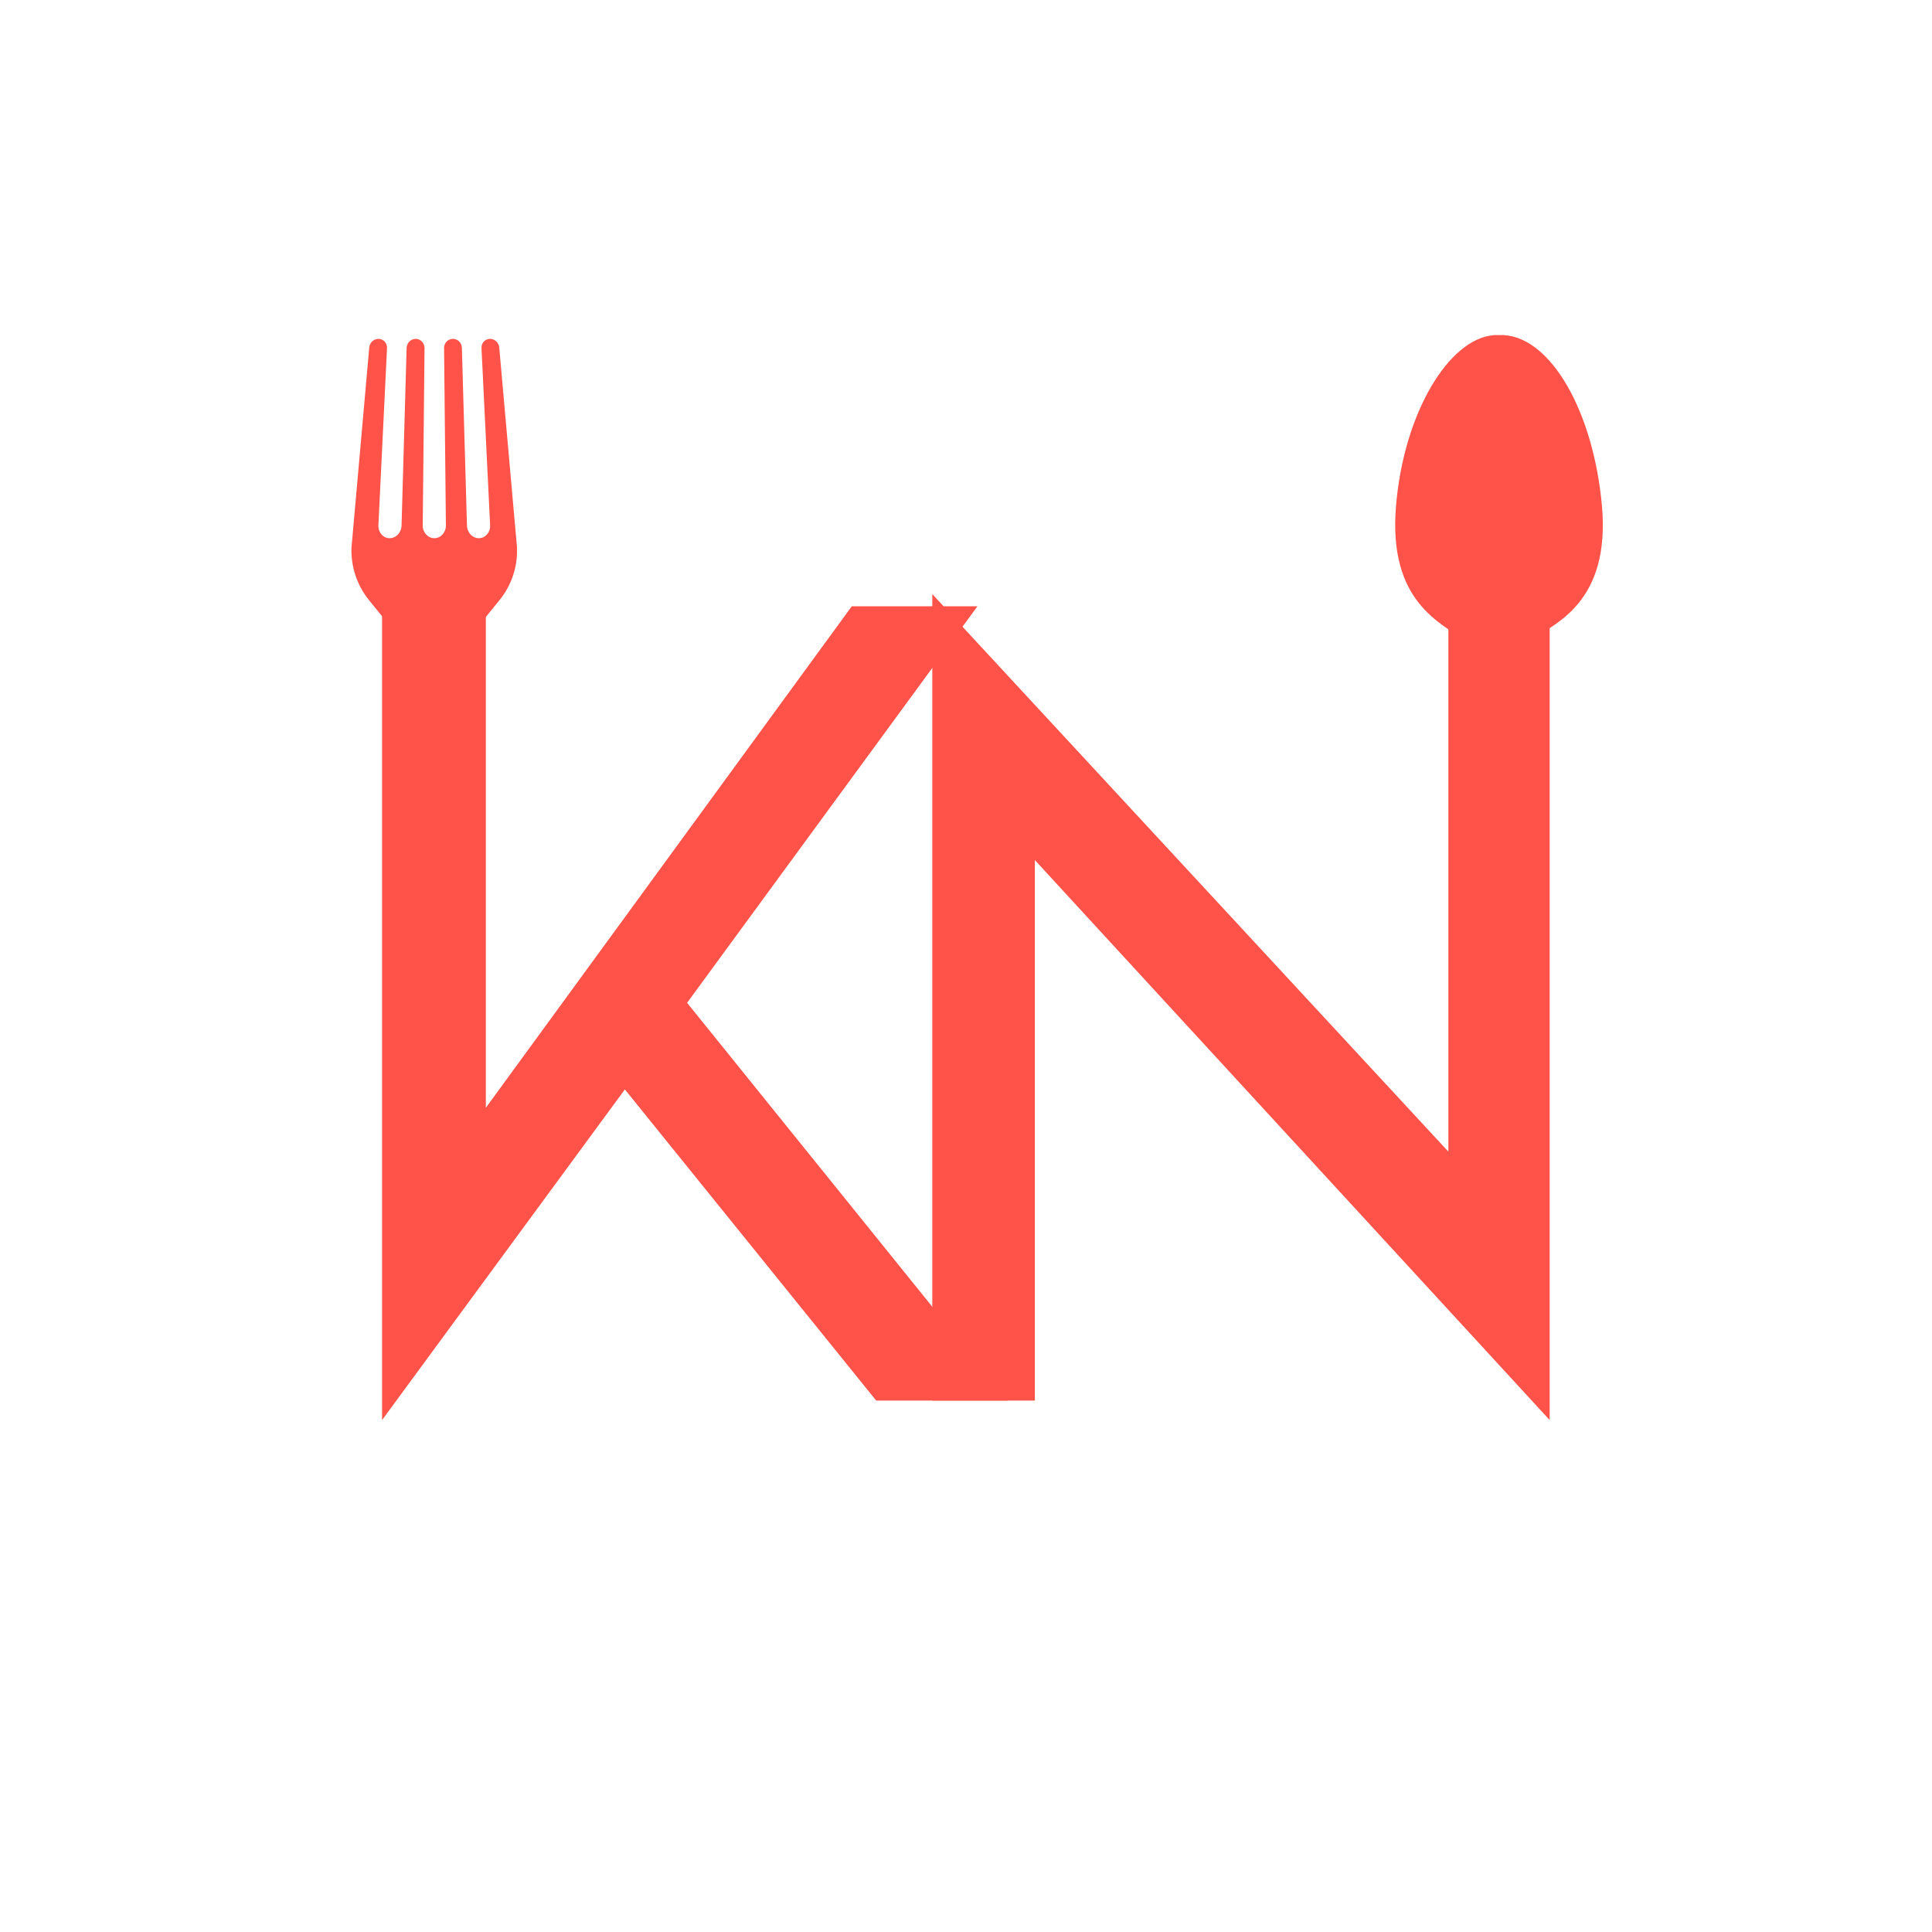
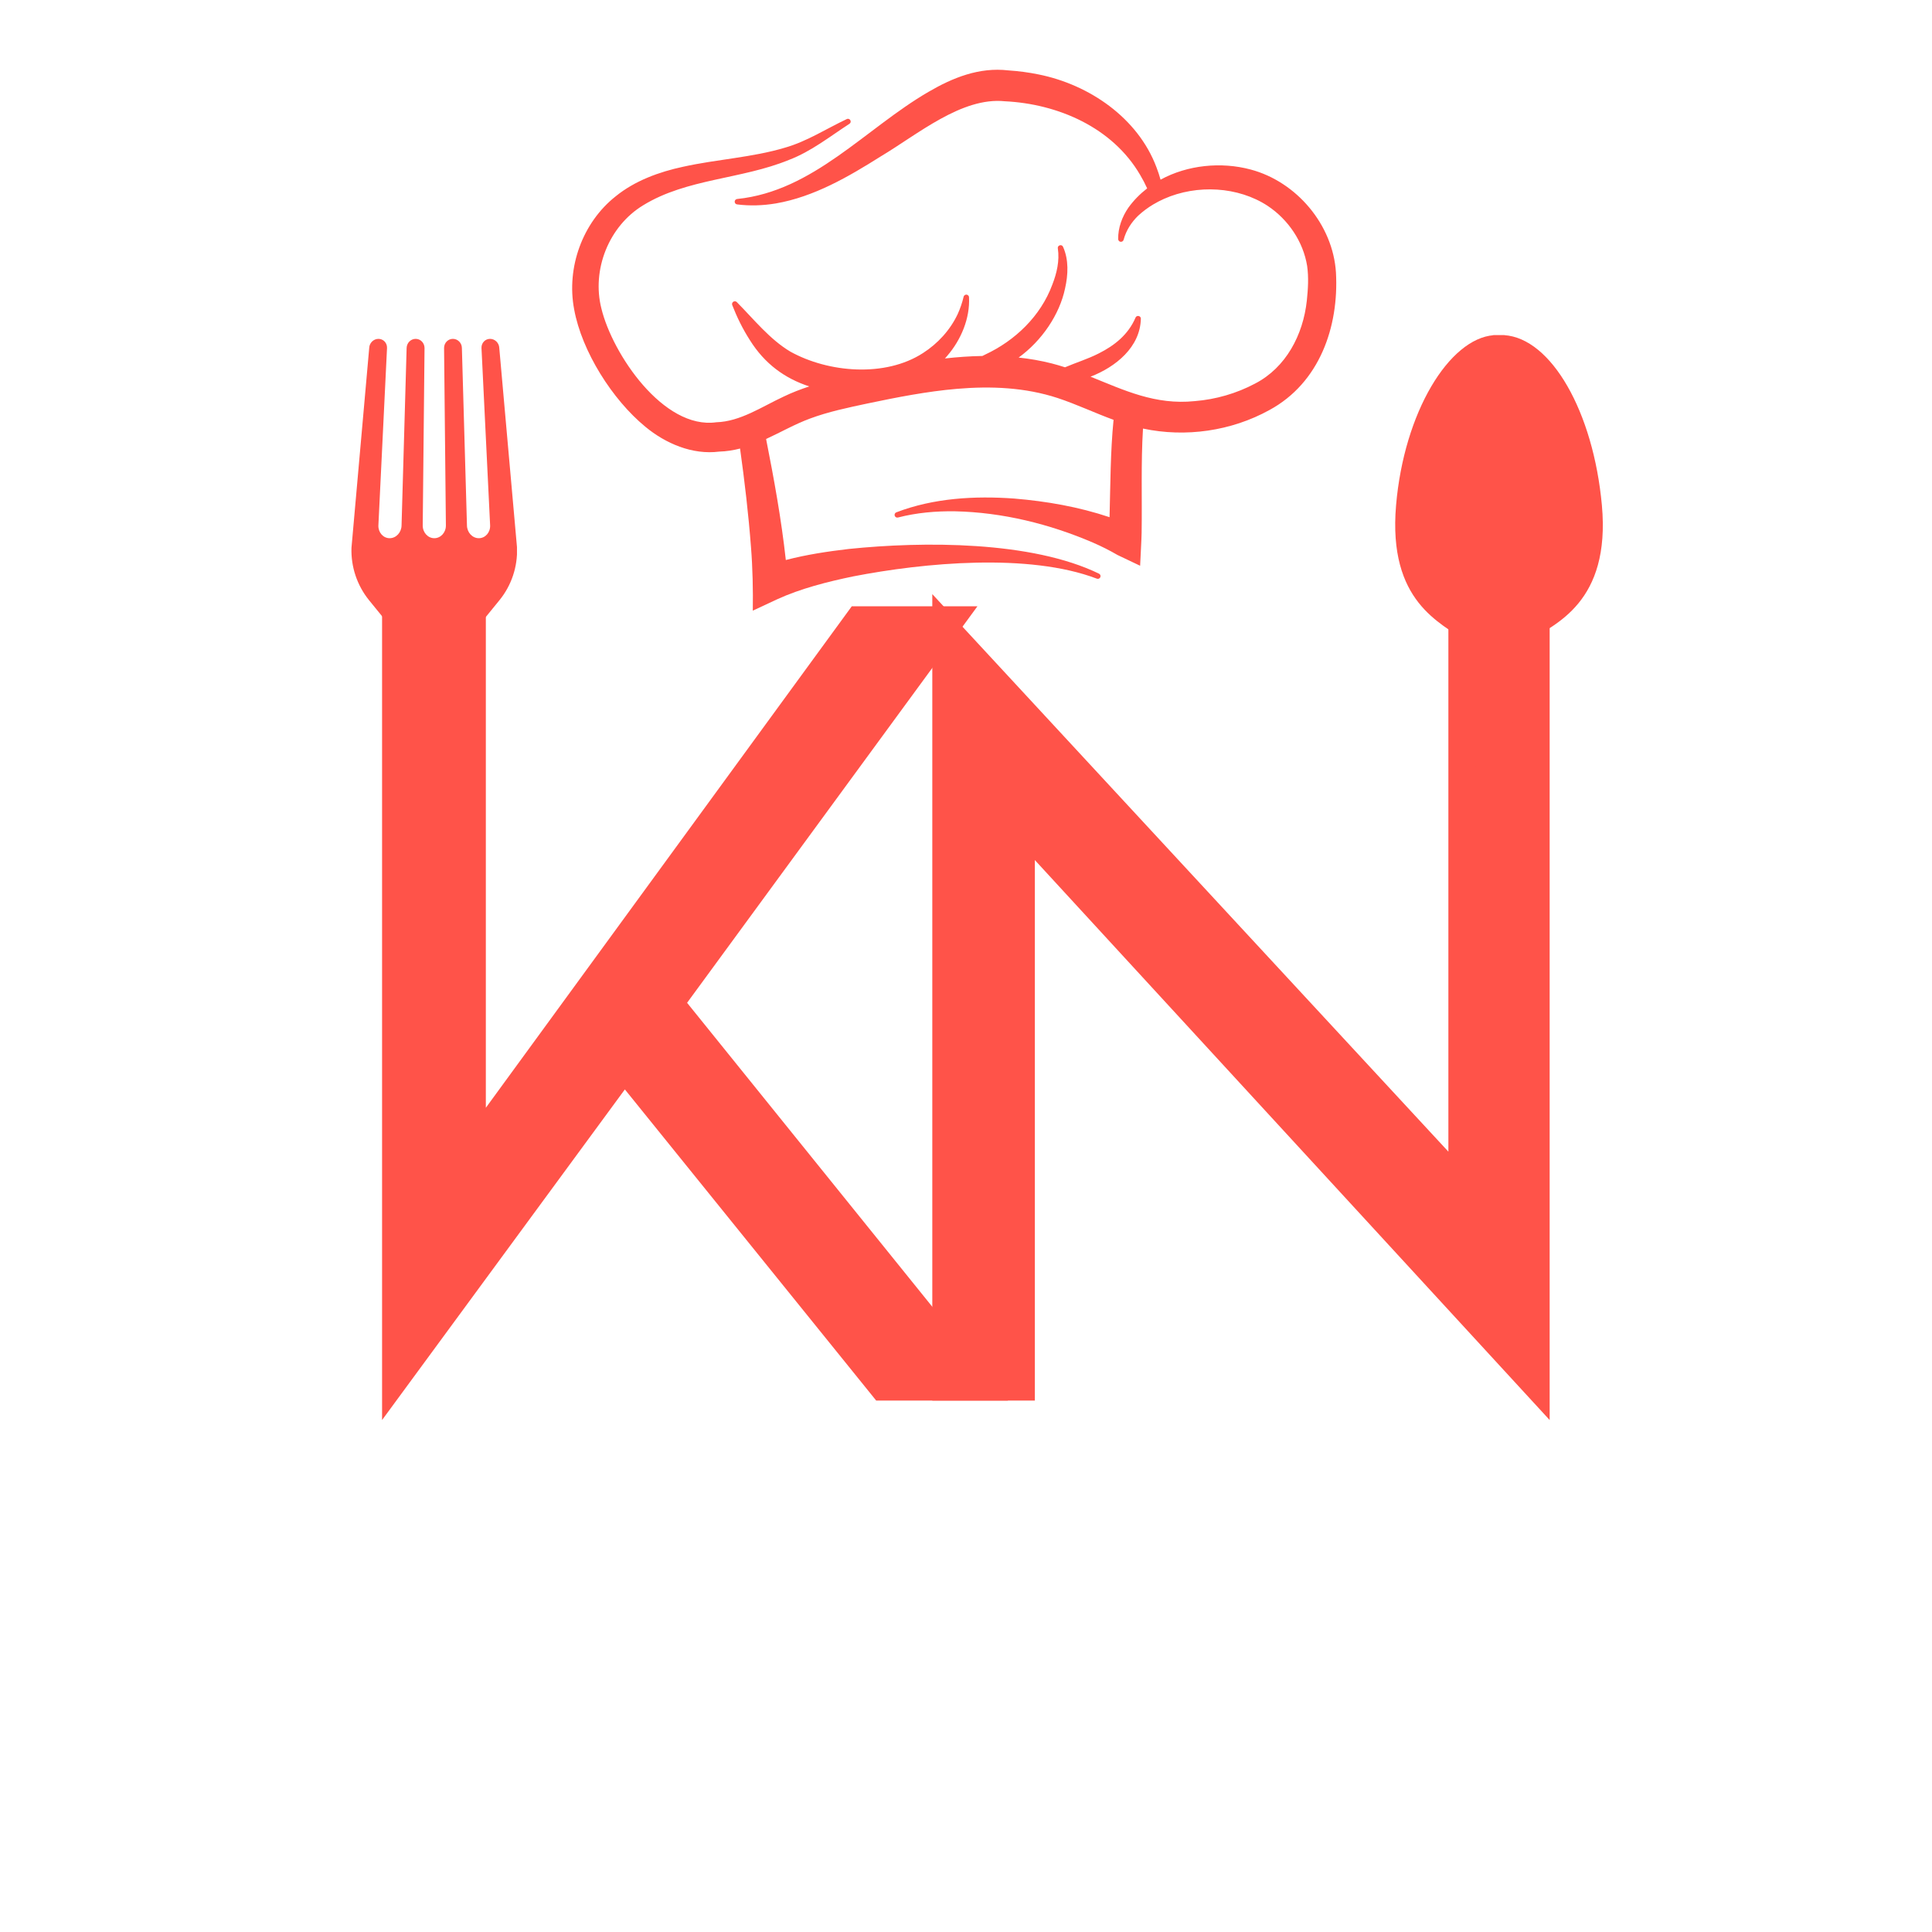
<svg xmlns="http://www.w3.org/2000/svg" width="500" zoomAndPan="magnify" viewBox="0 0 375 375" height="500" preserveAspectRatio="xMidYMid meet" version="1.0">
  <defs>
    <g />
-     <clipPath id="03bdc0954b">
+     <clipPath id="9abcf0e4b8">
      <path d="M 270 65.023 L 312 65.023 L 312 230.023 L 270 230.023 Z M 270 65.023 " clip-rule="nonzero" />
    </clipPath>
-     <clipPath id="b5beecc07f">
+     <clipPath id="e23be82ca7">
      <path d="M 68.094 65.773 L 100.344 65.773 L 100.344 221 L 68.094 221 Z M 68.094 65.773 " clip-rule="nonzero" />
+     </clipPath>
+     <clipPath id="6318d53ea7">
+       <path d="M 111 13 L 259.902 13 L 259.902 118.742 L 111 118.742 Z M 111 13 " clip-rule="nonzero" />
    </clipPath>
  </defs>
  <g fill="#ff5349" fill-opacity="1">
    <g transform="translate(54.03558, 271.8468)">
      <g>
        <path d="M 79.328 -77.203 L 141.609 0 L 116.031 0 L 67.25 -60.391 L 20.125 3.781 L 20.125 -154.172 L 40.266 -154.172 L 40.266 -56.828 L 111.297 -154.172 L 135.688 -154.172 Z M 79.328 -77.203 " />
      </g>
    </g>
  </g>
  <g fill="#ff5349" fill-opacity="1">
    <g transform="translate(160.5994, 271.8468)">
      <g>
        <path d="M 40.266 0 L 20.359 0 L 20.359 -156.531 L 120.531 -48.312 L 120.531 -154.172 L 140.188 -154.172 L 140.188 3.781 L 40.266 -104.906 Z M 40.266 0 " />
      </g>
    </g>
  </g>
-   <g clip-path="url(#03bdc0954b)">
+   <g clip-path="url(#9abcf0e4b8)">
    <path fill="#ff5349" d="M 296.617 124.41 C 301.863 121.184 312.641 116.887 310.926 98.07 C 309.266 79.914 301.094 65.633 291.953 65.051 C 292.07 65.047 292.184 65.035 292.301 65.039 C 292.203 65.039 292.113 65.035 292.016 65.035 C 291.844 65.027 291.672 65.035 291.504 65.039 C 291.32 65.035 291.137 65.027 290.957 65.035 C 290.797 65.027 290.641 65.035 290.484 65.039 C 290.316 65.035 290.152 65.027 289.984 65.035 C 289.84 65.027 289.695 65.039 289.551 65.039 C 289.676 65.039 289.801 65.051 289.93 65.059 C 281.293 65.727 272.527 79.973 270.977 98.07 C 269.363 116.887 279.723 120.852 284.414 124.41 C 287.879 127.043 287.551 132.566 287.551 132.566 C 287.551 132.566 287.312 137.117 286.566 146.816 C 285.852 156.105 281.754 204.707 281.754 213.527 C 281.754 221.816 280.809 229.539 288.578 230.121 C 288.488 230.129 288.402 230.145 288.312 230.145 L 288.156 230.148 C 288.457 230.156 288.766 230.156 289.09 230.145 C 289.438 230.156 289.797 230.16 290.176 230.145 L 290.215 230.145 C 290.41 230.148 290.605 230.156 290.812 230.152 C 290.664 230.148 290.523 230.137 290.379 230.129 C 299.641 229.535 297.793 214.766 297.793 214.766 C 297.793 214.766 294.801 156.57 294.09 146.871 C 293.32 136.379 293.227 132.566 293.227 132.566 C 293.227 132.566 292.836 126.742 296.617 124.41 " fill-opacity="1" fill-rule="nonzero" />
  </g>
-   <g clip-path="url(#b5beecc07f)">
+   <g clip-path="url(#e23be82ca7)">
    <path fill="#ff5349" d="M 89.793 130.285 C 89.793 127.789 90.402 125.332 91.547 123.129 L 96.934 116.512 C 99.277 113.645 100.484 110.016 100.355 106.312 L 96.91 67.543 C 96.875 66.559 96.066 65.773 95.121 65.773 C 94.172 65.773 93.422 66.559 93.457 67.543 L 95.133 101.992 C 95.18 103.352 94.195 104.465 92.941 104.465 C 91.688 104.465 90.66 103.352 90.637 101.992 L 89.652 67.543 C 89.641 66.559 88.855 65.773 87.906 65.773 C 86.957 65.773 86.195 66.559 86.195 67.543 L 86.547 101.992 C 86.559 103.352 85.551 104.465 84.301 104.465 C 83.047 104.465 82.039 103.352 82.051 101.992 L 82.402 67.543 C 82.391 66.559 81.629 65.773 80.68 65.773 C 79.734 65.773 78.949 66.559 78.926 67.543 L 77.941 101.992 C 77.918 103.352 76.887 104.465 75.633 104.465 C 74.383 104.465 73.398 103.352 73.445 101.992 L 75.121 67.543 C 75.156 66.559 74.406 65.773 73.457 65.773 C 72.508 65.773 71.699 66.559 71.664 67.543 L 68.223 106.312 C 68.094 110.016 69.312 113.633 71.641 116.512 L 77.027 123.129 C 78.188 125.344 78.785 127.789 78.785 130.285 C 78.785 130.285 81.289 167.301 76.547 203.027 C 76.547 203.027 72.883 220.965 84.277 220.965 C 95.672 220.965 92.004 203.027 92.004 203.027 C 87.285 167.301 89.793 130.285 89.793 130.285 Z M 89.793 130.285 " fill-opacity="1" fill-rule="nonzero" />
  </g>
+   <g clip-path="url(#6318d53ea7)">
+     <path fill="#ff5349" d="M 259.309 52.895 C 258.727 43.621 251.664 35.273 242.746 32.902 C 237.02 31.367 230.488 32.016 225.262 34.875 C 225.035 34.055 224.77 33.242 224.461 32.449 C 220.848 22.867 211.402 16.41 201.574 14.445 C 199.637 14.047 197.684 13.793 195.719 13.664 C 190.062 13.004 184.941 15.078 180.23 17.824 C 167.961 24.953 157.863 37.102 143.105 38.621 C 142.848 38.637 142.633 38.832 142.605 39.098 C 142.574 39.387 142.785 39.648 143.078 39.676 C 145.566 39.992 148.098 39.902 150.578 39.488 C 157.98 38.223 164.742 34.273 170.926 30.375 C 178.133 26.078 186.684 18.797 195.023 19.656 C 205.355 20.156 215.938 24.738 221.309 33.965 C 221.809 34.801 222.262 35.672 222.664 36.566 C 221.297 37.621 220.066 38.863 219.031 40.289 C 217.785 42.086 216.992 44.266 217.039 46.418 C 217.047 46.645 217.203 46.855 217.438 46.918 C 217.723 46.996 218.02 46.82 218.094 46.535 C 218.59 44.691 219.621 43.125 220.93 41.855 C 221.82 41.035 222.789 40.316 223.828 39.691 C 224.512 39.281 225.227 38.914 225.957 38.59 C 232.34 35.758 240.352 36.199 246.07 39.969 C 250.043 42.617 252.953 46.898 253.715 51.617 C 254.035 53.852 253.887 56.117 253.656 58.34 C 252.938 65.004 249.605 71.348 243.609 74.453 C 240.004 76.367 235.988 77.527 231.91 77.855 C 224.219 78.648 218.191 75.73 211.672 73.113 C 216.566 71.223 221.316 67.379 221.441 61.859 C 221.449 61.277 220.617 61.117 220.402 61.656 C 218.996 64.938 216.363 67.043 213.27 68.598 C 211.16 69.676 208.898 70.363 206.715 71.293 C 206.715 71.289 206.715 71.289 206.711 71.289 C 205.863 71.016 205 70.762 204.117 70.535 C 201.992 70 199.859 69.629 197.719 69.402 C 197.715 69.402 197.715 69.402 197.715 69.402 C 202.215 66.148 205.672 61.047 206.73 55.973 C 207.328 53.336 207.469 50.414 206.332 47.898 C 206.082 47.332 205.211 47.613 205.324 48.211 C 205.688 50.609 205.125 53.02 204.254 55.25 C 201.996 61.355 197.035 66.117 191.211 68.828 C 191.035 68.922 190.855 69.004 190.68 69.094 C 188.258 69.133 185.832 69.309 183.41 69.578 C 183.566 69.406 183.719 69.238 183.867 69.059 C 186.539 65.949 188.293 61.789 188.086 57.695 C 188.078 57.465 187.914 57.258 187.68 57.203 C 187.387 57.133 187.094 57.32 187.035 57.613 C 186.758 58.785 186.367 59.902 185.887 60.965 C 184.422 64.074 182.016 66.695 179.141 68.535 C 171.812 73.281 160.797 72.348 153.406 68.25 C 149.414 65.871 146.355 62.012 143.012 58.633 C 142.598 58.223 141.926 58.676 142.125 59.211 C 143.039 61.562 144.148 63.832 145.547 66.012 C 148.418 70.609 152.324 73.449 157.082 75.004 C 155.391 75.555 153.73 76.199 152.125 76.969 C 147.867 78.945 143.691 81.828 139.027 81.961 C 128.773 83.402 118.863 68.699 116.73 59.879 C 114.82 52.371 118.164 43.883 124.848 39.84 C 133.305 34.641 143.922 34.824 153.164 31.027 C 157.441 29.402 161.098 26.48 164.875 24.031 C 165.418 23.68 164.973 22.844 164.367 23.109 C 160.336 25.012 156.609 27.461 152.328 28.672 C 146.004 30.566 139.141 30.914 132.586 32.367 C 127.969 33.355 123.23 35.07 119.488 38.117 C 113.051 43.211 109.906 51.949 111.441 60.035 C 112.922 68.199 118.859 77.578 125.262 82.832 C 129.152 86.055 134.355 88.328 139.602 87.656 C 141 87.617 142.355 87.395 143.645 87.062 C 144.535 93.438 145.285 99.84 145.77 106.246 C 146.082 110.078 146.184 114.676 146.117 118.531 C 146.117 118.531 150.832 116.328 150.832 116.328 C 155.402 114.23 160.598 112.918 165.598 111.879 C 179.34 109.207 199.703 107.297 212.883 112.312 C 213.133 112.418 213.43 112.316 213.555 112.07 C 213.691 111.809 213.59 111.492 213.328 111.355 C 200.211 104.969 179.188 105.066 164.766 106.551 C 160.617 107.039 156.559 107.645 152.527 108.699 C 151.66 100.793 150.238 93 148.699 85.207 C 151.586 83.887 154.199 82.367 157.188 81.254 C 160.766 79.918 164.555 79.129 168.355 78.32 C 174.098 77.113 179.957 75.965 185.746 75.473 C 192.383 74.91 198.988 75.195 205.293 77.258 C 208.977 78.477 212.465 80.145 216.141 81.488 C 215.52 87.723 215.535 94.125 215.363 100.387 C 209.383 98.383 203.145 97.293 196.875 96.77 C 189.18 96.215 181.219 96.668 173.973 99.445 C 173.727 99.539 173.586 99.809 173.652 100.07 C 173.727 100.352 174.016 100.523 174.297 100.449 C 177.914 99.512 181.648 99.191 185.352 99.242 C 194.57 99.441 203.723 101.699 212.156 105.324 C 213.816 106.047 215.422 106.855 216.914 107.727 C 216.914 107.727 221.297 109.812 221.297 109.812 C 221.352 108.531 221.574 104.621 221.59 103.398 C 221.695 96.875 221.441 89.82 221.855 83.184 C 230.113 84.949 239.016 83.672 246.414 79.578 C 256.125 74.301 259.898 63.434 259.309 52.895 Z M 259.309 52.895 " fill-opacity="1" fill-rule="nonzero" />
+   </g>
</svg>
